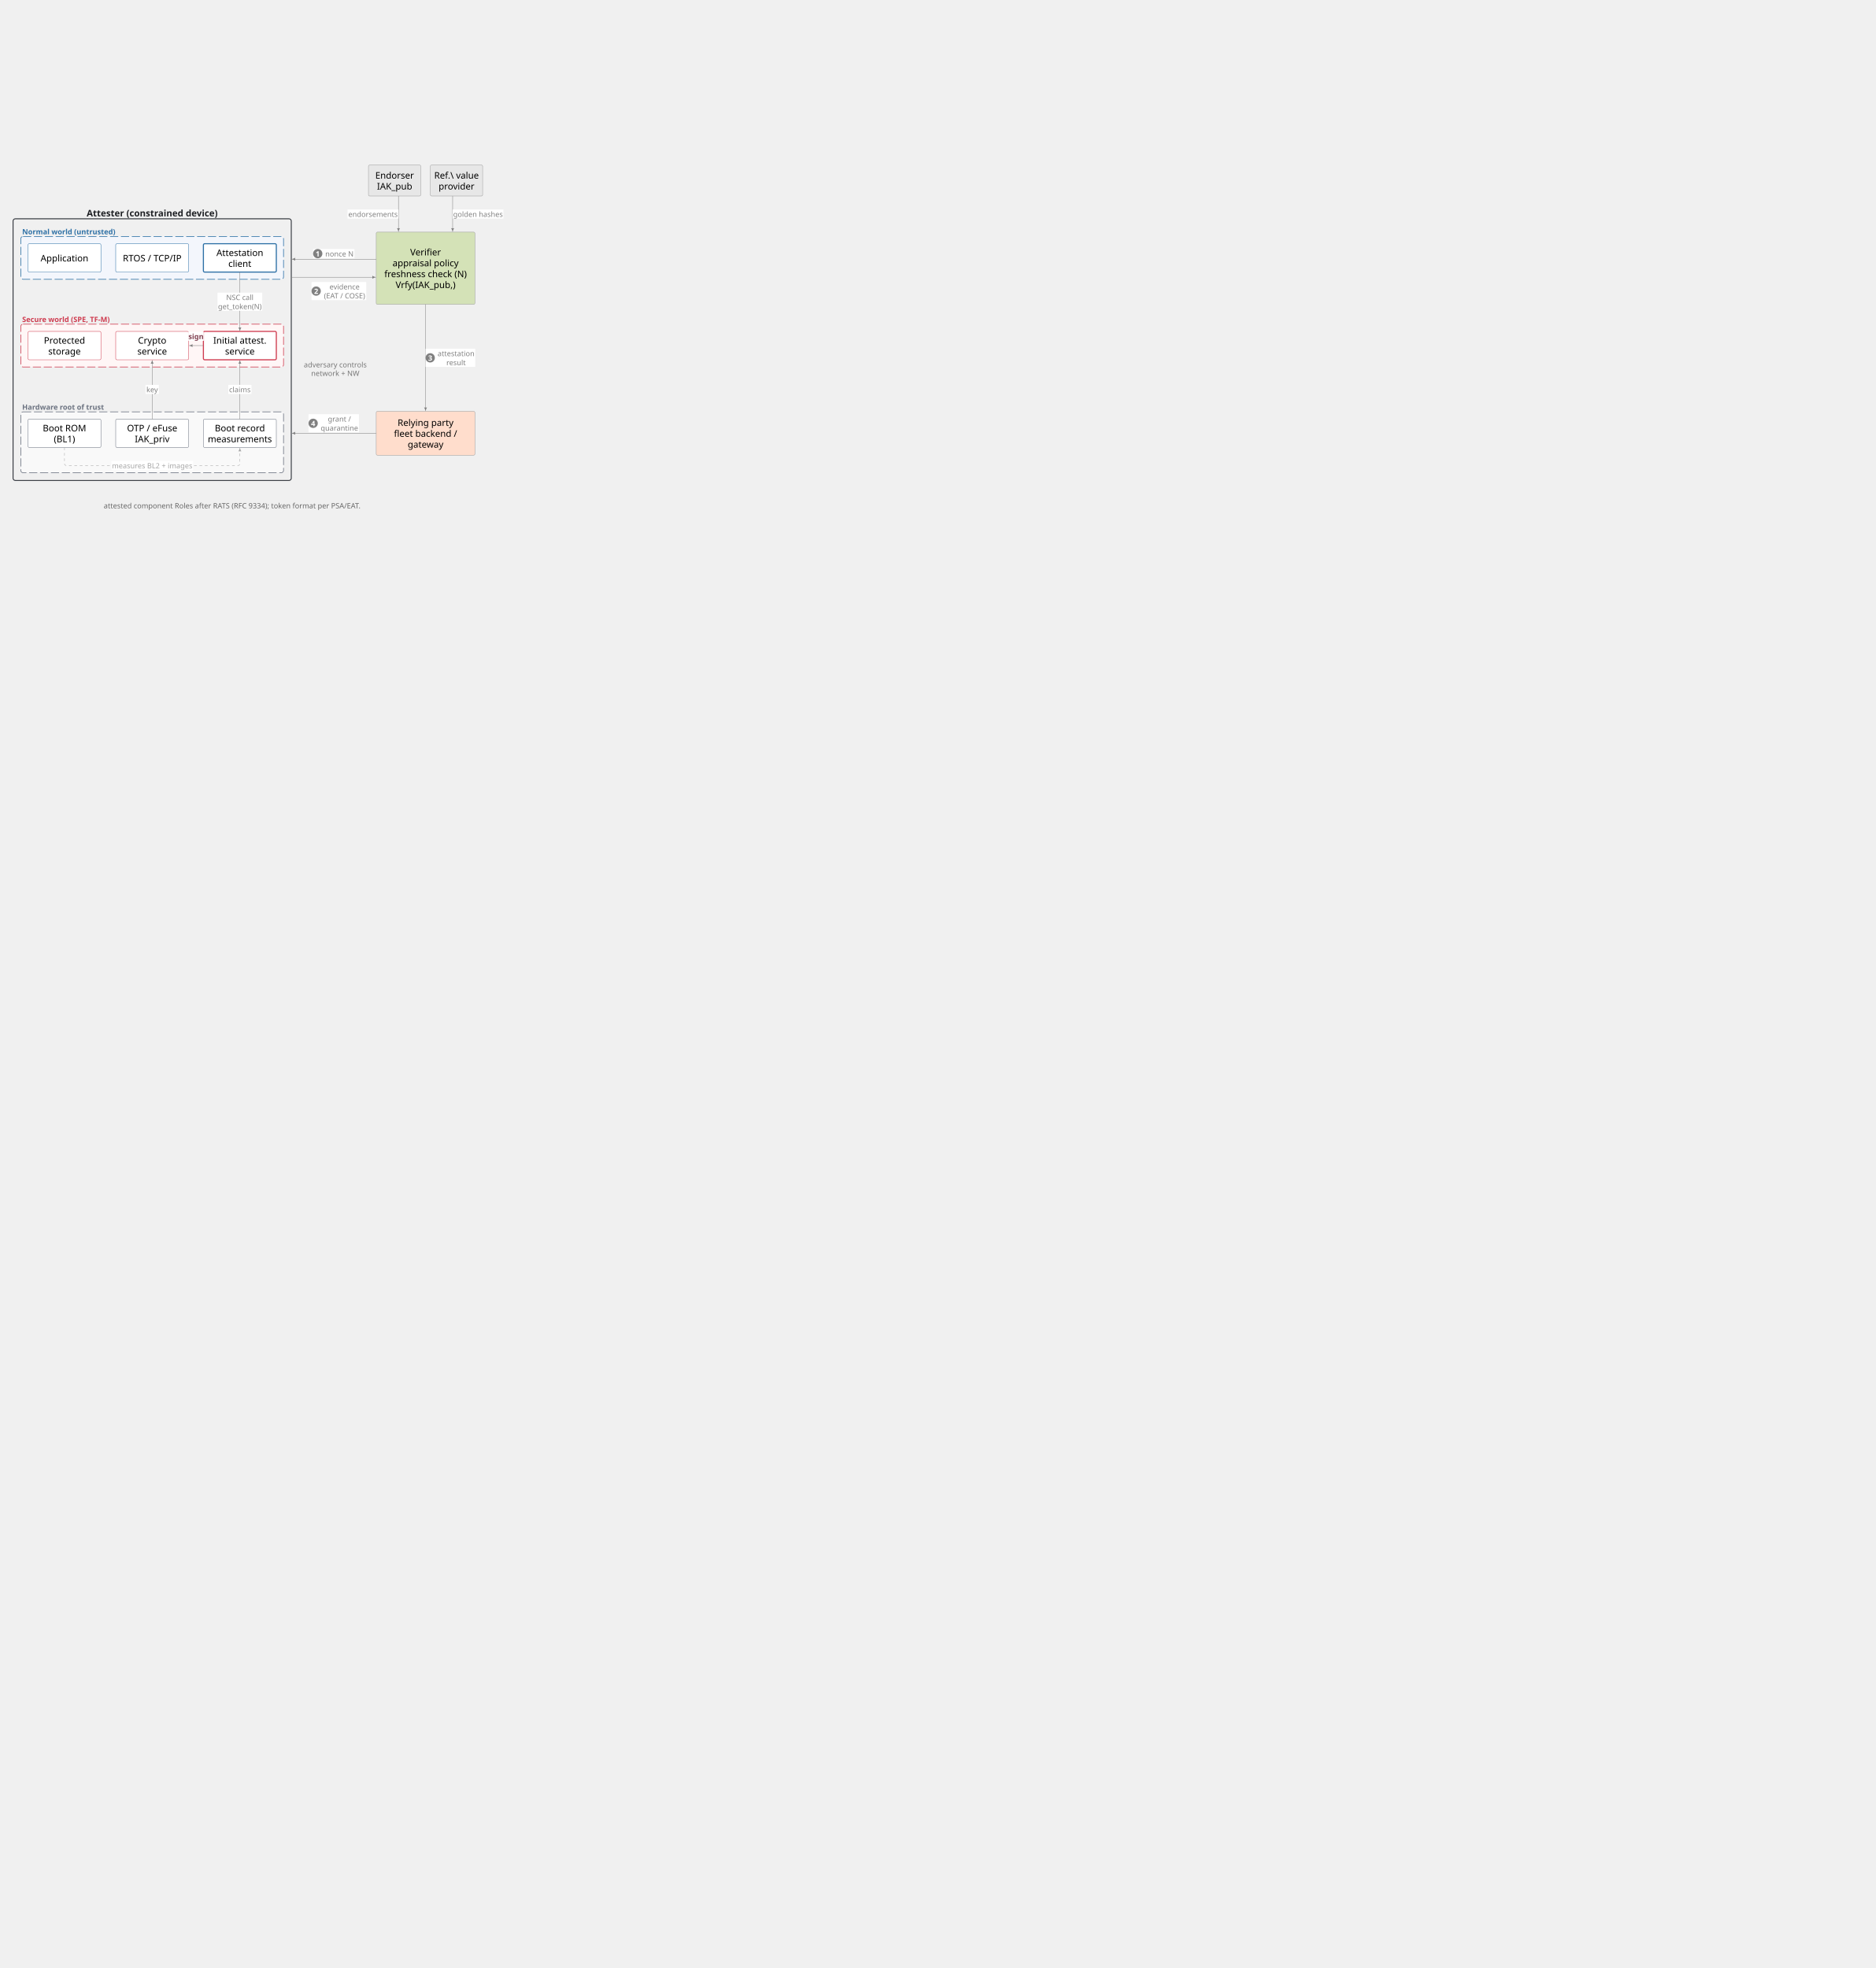
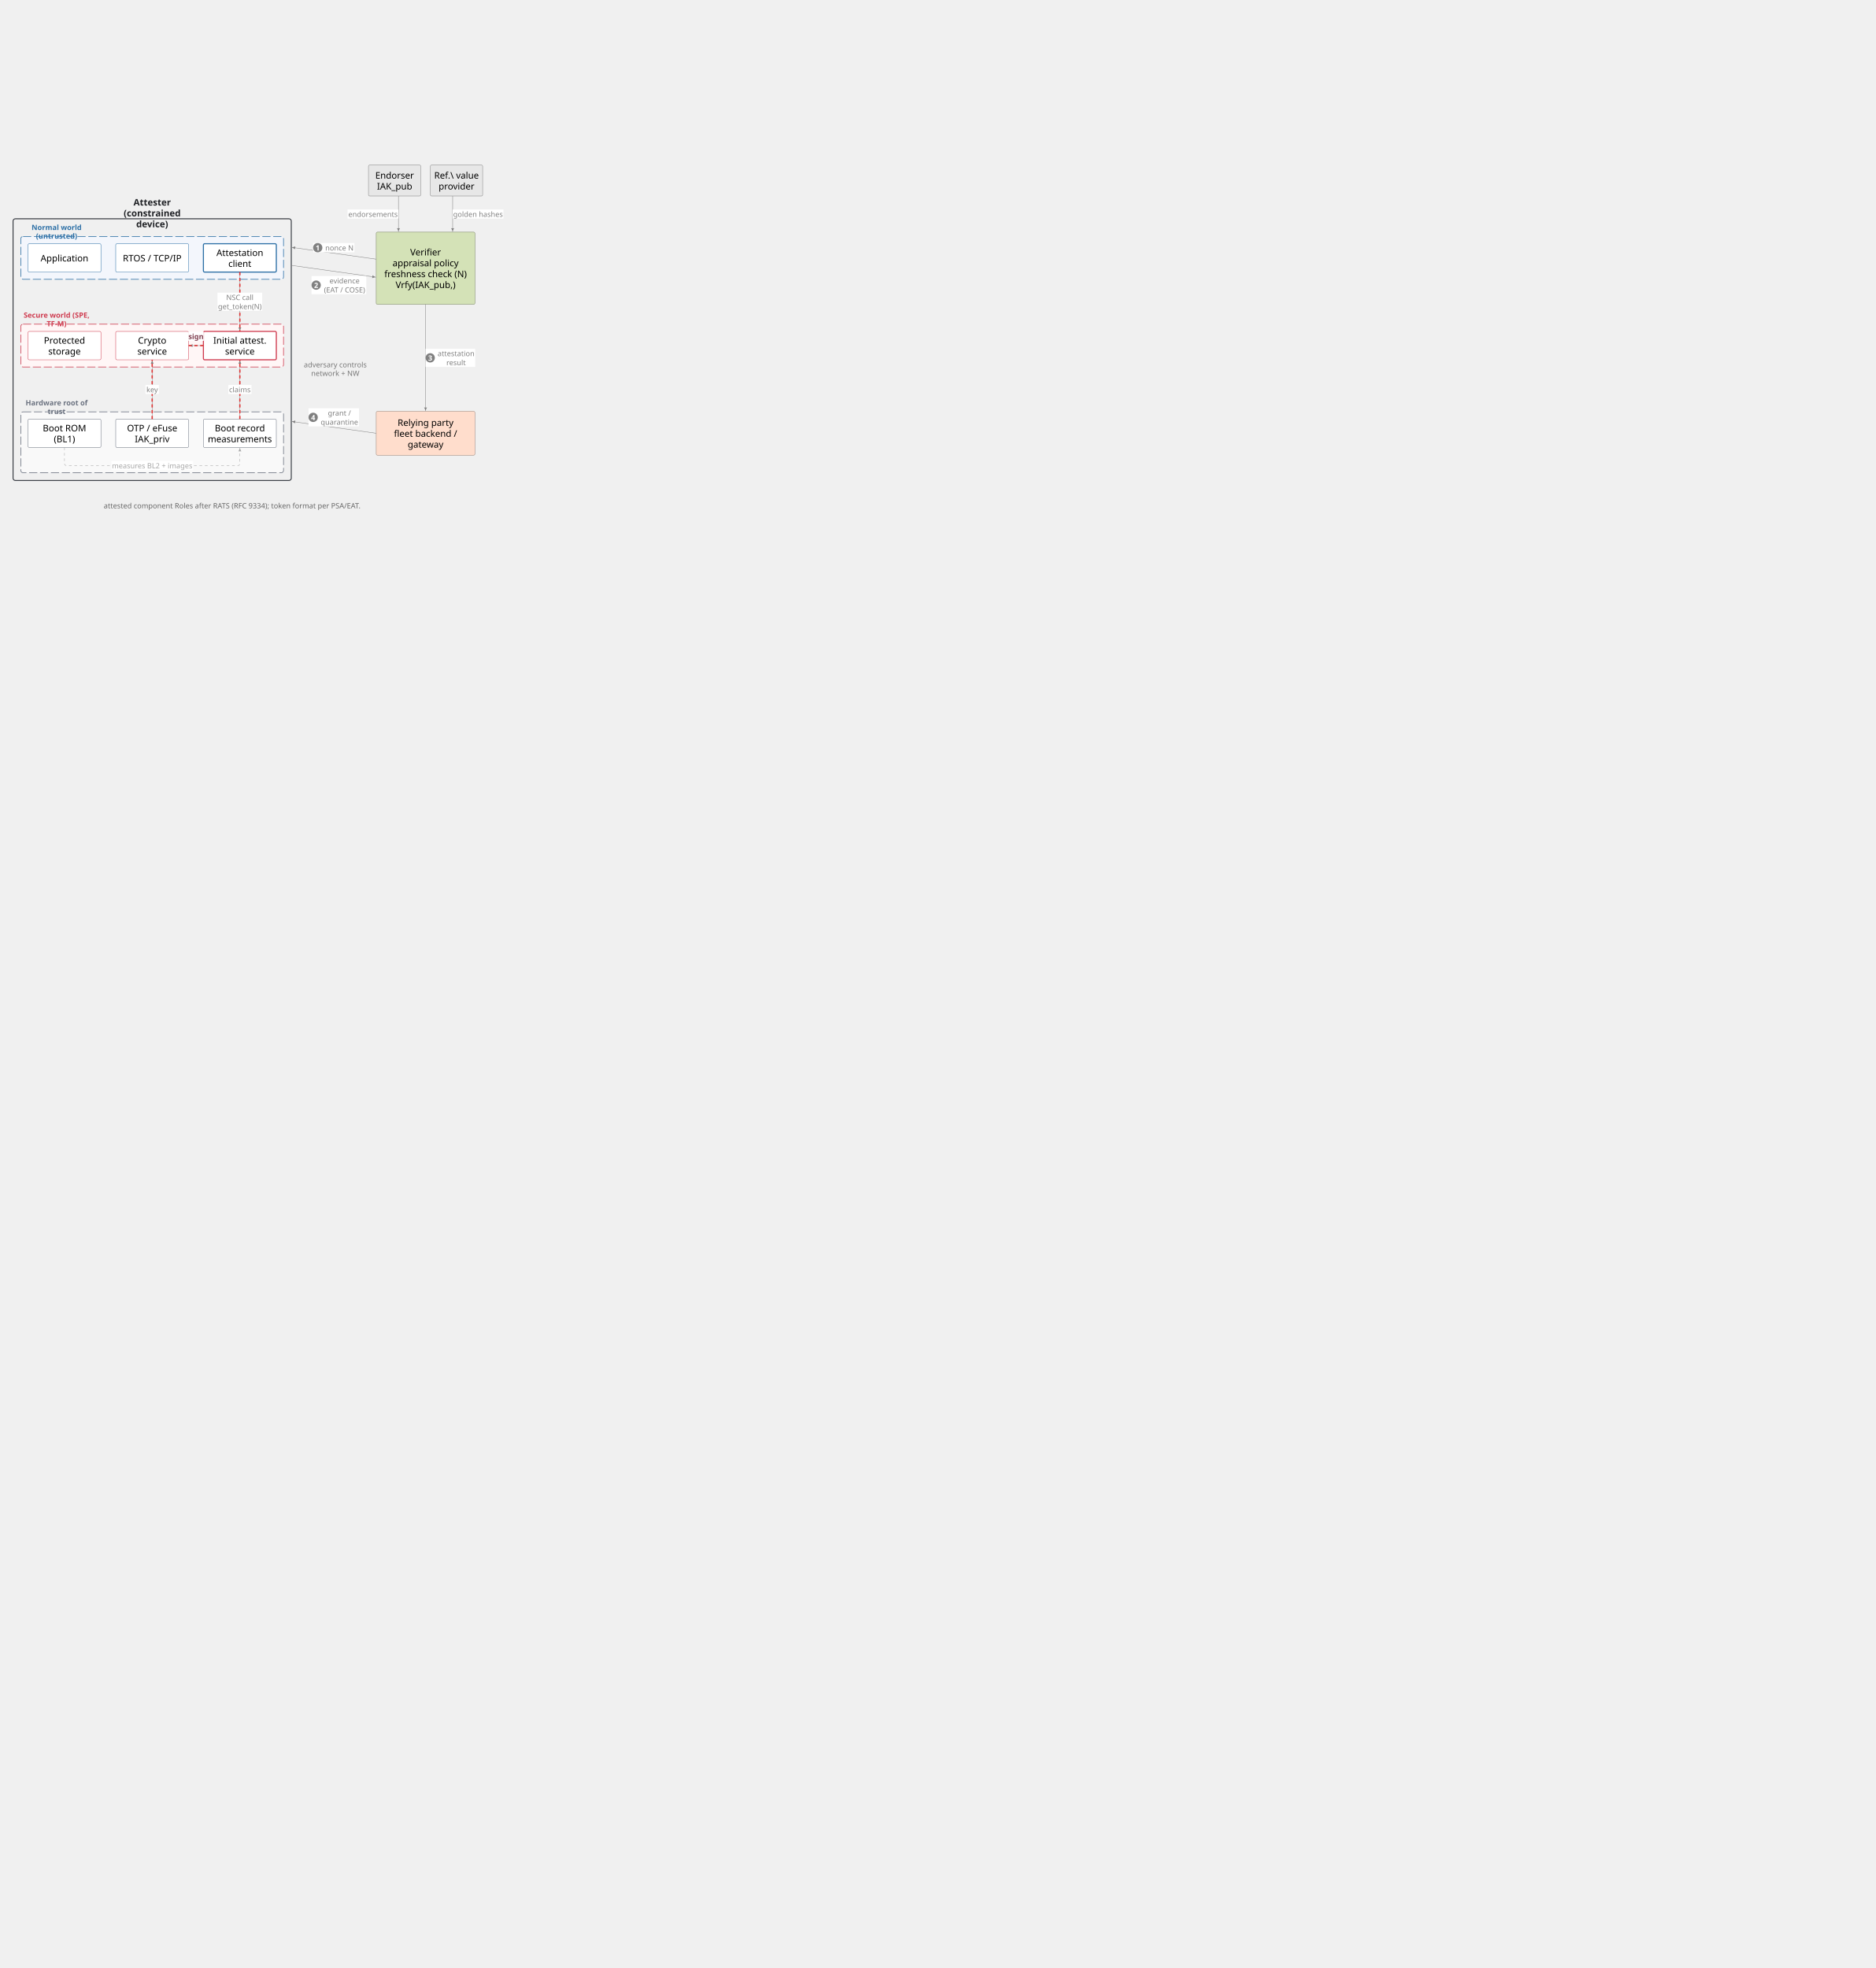
<svg id="canvas">
  <g class="grid" />
  <g class="view" transform="translate(100,400) scale(4)">
+     <g />
    <g>
      <g fill-opacity="1" stroke-opacity="1">
-         <rect data-group="att" x="-19.934" y="-15.166" width="107.868" height="101.466" rx="0.879" fill="none" stroke="#30343B" stroke-width="0.351" stroke-linecap="butt" stroke-dasharray="none" class="group-frame" pointer-events="all" />
-         <text x="34" y="-17.451" text-anchor="middle" dominant-baseline="central" font-size="3.515" font-family="Sakuga Sans" fill="#1D1F23" pointer-events="none" font-weight="bold" font-style="normal">Attester (constrained device)</text>
-         <rect data-label="{&quot;group&quot;:&quot;att&quot;}" x="10.093" y="-19.735" width="47.813" height="4.569" fill="transparent" stroke="none" class="attached-label" />
-       </g>
-       <g fill-opacity="1" stroke-opacity="1">
-         <rect data-group="hw" x="-16.934" y="59.7" width="101.868" height="23.6" rx="0.879" fill="rgb(249,249,249)" stroke="#6B7280" stroke-width="0.246" stroke-linecap="butt" stroke-dasharray="3.163 1.054" class="group-frame" pointer-events="all" />
-         <text x="-16.407" y="57.767" text-anchor="start" dominant-baseline="central" font-size="2.812" font-family="Sakuga Sans" fill="#6B7280" pointer-events="none" font-weight="bold" font-style="normal">Hardware root of trust</text>
-         <rect data-label="{&quot;group&quot;:&quot;hw&quot;}" x="-16.407" y="55.834" width="30.618" height="3.866" fill="transparent" stroke="none" class="attached-label" />
-       </g>
-       <g fill-opacity="1" stroke-opacity="1">
-         <rect data-group="sw" x="-16.934" y="25.7" width="101.868" height="16.6" rx="0.879" fill="rgb(255,246,246)" stroke="#CF3C50" stroke-width="0.246" stroke-linecap="butt" stroke-dasharray="3.163 1.054" class="group-frame" pointer-events="all" />
-         <text x="-16.407" y="23.767" text-anchor="start" dominant-baseline="central" font-size="2.812" font-family="Sakuga Sans" fill="#CF3C50" pointer-events="none" font-weight="bold" font-style="normal">Secure world (SPE, TF-M)</text>
-         <rect data-label="{&quot;group&quot;:&quot;sw&quot;}" x="-16.407" y="21.834" width="33.225" height="3.866" fill="transparent" stroke="none" class="attached-label" />
-       </g>
-       <g fill-opacity="1" stroke-opacity="1">
-         <rect data-group="nw" x="-16.934" y="-8.3" width="101.868" height="16.6" rx="0.879" fill="rgb(243,246,252)" stroke="#2D70A6" stroke-width="0.246" stroke-linecap="butt" stroke-dasharray="3.163 1.054" class="group-frame" pointer-events="all" />
-         <text x="-16.407" y="-10.233" text-anchor="start" dominant-baseline="central" font-size="2.812" font-family="Sakuga Sans" fill="#2D70A6" pointer-events="none" font-weight="bold" font-style="normal">Normal world (untrusted)</text>
-         <rect data-label="{&quot;group&quot;:&quot;nw&quot;}" x="-16.407" y="-12.166" width="34.454" height="3.866" fill="transparent" stroke="none" class="attached-label" />
-       </g>
-     </g>
-     <g>
+         <rect data-node="att-background" fill="none" stroke="#30343B" stroke-dasharray="none" stroke-width="0.351" class="node" x="-19.934" y="-15.166" width="107.868" height="101.466" rx="0.879" ry="0.879" />
+         <text data-text="att-background-title" data-parent="att-background" x="34" y="35.567" text-anchor="middle" dominant-baseline="central" font-size="3.515" font-family="Sakuga Sans" fill="#000" pointer-events="auto" font-weight="normal" font-style="normal" />
+       </g>
+       <g fill-opacity="1" stroke-opacity="1">
+         <rect data-node="att-label" x="20.648" y="-24.392" width="26.703" height="13.883" fill="transparent" />
+         <rect data-node="att-label" fill="none" stroke="none" stroke-dasharray="none" stroke-width="0.158" class="node" x="20.648" y="-24.392" width="26.703" height="13.883" rx="0" ry="0" />
+         <text x="34" y="-21.668" text-anchor="middle" dominant-baseline="central" font-size="3.515" font-family="Sakuga Sans" fill="#1D1F23" pointer-events="none" font-weight="bold" font-style="normal">Attester</text>
+         <text x="34" y="-17.451" text-anchor="middle" dominant-baseline="central" font-size="3.515" font-family="Sakuga Sans" fill="#1D1F23" pointer-events="none" font-weight="bold" font-style="normal">(constrained</text>
+         <text x="34" y="-13.233" text-anchor="middle" dominant-baseline="central" font-size="3.515" font-family="Sakuga Sans" fill="#1D1F23" pointer-events="none" font-weight="bold" font-style="normal">device)</text>
+       </g>
+       <g fill-opacity="1" stroke-opacity="1">
+         <rect data-node="nw-background" fill="#F3F6FC" stroke="#2D70A6" stroke-dasharray="3.163 1.054" stroke-width="0.246" class="node" x="-16.934" y="-8.3" width="101.868" height="16.6" rx="0.879" ry="0.879" />
+         <text data-text="nw-background-title" data-parent="nw-background" x="34" y="0" text-anchor="middle" dominant-baseline="central" font-size="3.515" font-family="Sakuga Sans" fill="#000" pointer-events="auto" font-weight="normal" font-style="normal" />
+       </g>
+       <g fill-opacity="1" stroke-opacity="1">
+         <rect data-node="nw-label" x="-16.407" y="-14.099" width="26.703" height="7.732" fill="transparent" />
+         <rect data-node="nw-label" fill="none" stroke="none" stroke-dasharray="none" stroke-width="0.158" class="node" x="-16.407" y="-14.099" width="26.703" height="7.732" rx="0" ry="0" />
+         <text x="-3.055" y="-11.902" text-anchor="middle" dominant-baseline="central" font-size="2.812" font-family="Sakuga Sans" fill="#2D70A6" pointer-events="none" font-weight="bold" font-style="normal">Normal world</text>
+         <text x="-3.055" y="-8.564" text-anchor="middle" dominant-baseline="central" font-size="2.812" font-family="Sakuga Sans" fill="#2D70A6" pointer-events="none" font-weight="bold" font-style="normal">(untrusted)</text>
+       </g>
+       <g fill-opacity="1" stroke-opacity="1">
+         <rect data-node="sw-background" fill="#FFF6F6" stroke="#CF3C50" stroke-dasharray="3.163 1.054" stroke-width="0.246" class="node" x="-16.934" y="25.7" width="101.868" height="16.6" rx="0.879" ry="0.879" />
+         <text data-text="sw-background-title" data-parent="sw-background" x="34" y="34" text-anchor="middle" dominant-baseline="central" font-size="3.515" font-family="Sakuga Sans" fill="#000" pointer-events="auto" font-weight="normal" font-style="normal" />
+       </g>
+       <g fill-opacity="1" stroke-opacity="1">
+         <rect data-node="sw-label" x="-16.407" y="19.901" width="26.703" height="7.732" fill="transparent" />
+         <rect data-node="sw-label" fill="none" stroke="none" stroke-dasharray="none" stroke-width="0.158" class="node" x="-16.407" y="19.901" width="26.703" height="7.732" rx="0" ry="0" />
+         <text x="-3.055" y="22.098" text-anchor="middle" dominant-baseline="central" font-size="2.812" font-family="Sakuga Sans" fill="#CF3C50" pointer-events="none" font-weight="bold" font-style="normal">Secure world (SPE,</text>
+         <text x="-3.055" y="25.436" text-anchor="middle" dominant-baseline="central" font-size="2.812" font-family="Sakuga Sans" fill="#CF3C50" pointer-events="none" font-weight="bold" font-style="normal">TF-M)</text>
+       </g>
+       <g fill-opacity="1" stroke-opacity="1">
+         <rect data-node="hw-background" fill="#F9F9F9" stroke="#6B7280" stroke-dasharray="3.163 1.054" stroke-width="0.246" class="node" x="-16.934" y="59.7" width="101.868" height="23.6" rx="0.879" ry="0.879" />
+         <text data-text="hw-background-title" data-parent="hw-background" x="34" y="71.5" text-anchor="middle" dominant-baseline="central" font-size="3.515" font-family="Sakuga Sans" fill="#000" pointer-events="auto" font-weight="normal" font-style="normal" />
+       </g>
+       <g fill-opacity="1" stroke-opacity="1">
+         <rect data-node="hw-label" x="-16.407" y="53.901" width="26.703" height="7.732" fill="transparent" />
+         <rect data-node="hw-label" fill="none" stroke="none" stroke-dasharray="none" stroke-width="0.158" class="node" x="-16.407" y="53.901" width="26.703" height="7.732" rx="0" ry="0" />
+         <text x="-3.055" y="56.097" text-anchor="middle" dominant-baseline="central" font-size="2.812" font-family="Sakuga Sans" fill="#6B7280" pointer-events="none" font-weight="bold" font-style="normal">Hardware root of</text>
+         <text x="-3.055" y="59.436" text-anchor="middle" dominant-baseline="central" font-size="2.812" font-family="Sakuga Sans" fill="#6B7280" pointer-events="none" font-weight="bold" font-style="normal">trust</text>
+       </g>
      <g fill-opacity="1" stroke-opacity="1">
        <rect data-node="app" fill="rgb(255,255,255)" stroke="#2D70A6" stroke-dasharray="none" stroke-width="0.158" class="node" x="-14.134" y="-5.5" width="28.267" height="11" rx="0.492" ry="0.492" />
        <text data-text="app-title" data-parent="app" x="0" y="0" text-anchor="middle" dominant-baseline="central" font-size="3.515" font-family="Sakuga Sans" fill="#000" pointer-events="auto" font-weight="normal" font-style="normal">Application</text>
      </g>
      <g fill-opacity="1" stroke-opacity="1">
        <rect data-node="rtos" fill="rgb(255,255,255)" stroke="#2D70A6" stroke-dasharray="none" stroke-width="0.158" class="node" x="19.866" y="-5.5" width="28.267" height="11" rx="0.492" ry="0.492" />
        <text data-text="rtos-title" data-parent="rtos" x="34" y="0" text-anchor="middle" dominant-baseline="central" font-size="3.515" font-family="Sakuga Sans" fill="#000" pointer-events="auto" font-weight="normal" font-style="normal">RTOS / TCP/IP</text>
      </g>
      <g fill-opacity="1" stroke-opacity="1">
        <rect data-node="client" fill="rgb(255,255,255)" stroke="#2D70A6" stroke-dasharray="none" stroke-width="0.422" class="node" x="53.866" y="-5.5" width="28.267" height="11" rx="0.492" ry="0.492" />
        <text data-text="client-title" data-parent="client" x="68" y="-2.109" text-anchor="middle" dominant-baseline="central" font-size="3.515" font-family="Sakuga Sans" fill="#000" pointer-events="auto" font-weight="normal" font-style="normal">Attestation</text>
        <text data-text="client-title" data-parent="client" x="68" y="2.109" text-anchor="middle" dominant-baseline="central" font-size="3.515" font-family="Sakuga Sans" fill="#000" pointer-events="auto" font-weight="normal" font-style="normal">client</text>
      </g>
      <g fill-opacity="1" stroke-opacity="1">
        <rect data-node="store" fill="rgb(255,255,255)" stroke="#CF3C50" stroke-dasharray="none" stroke-width="0.158" class="node" x="-14.134" y="28.5" width="28.267" height="11" rx="0.492" ry="0.492" />
        <text data-text="store-title" data-parent="store" x="0" y="31.891" text-anchor="middle" dominant-baseline="central" font-size="3.515" font-family="Sakuga Sans" fill="#000" pointer-events="auto" font-weight="normal" font-style="normal">Protected</text>
        <text data-text="store-title" data-parent="store" x="0" y="36.109" text-anchor="middle" dominant-baseline="central" font-size="3.515" font-family="Sakuga Sans" fill="#000" pointer-events="auto" font-weight="normal" font-style="normal">storage</text>
      </g>
      <g fill-opacity="1" stroke-opacity="1">
        <rect data-node="crypto" fill="rgb(255,255,255)" stroke="#CF3C50" stroke-dasharray="none" stroke-width="0.158" class="node" x="19.866" y="28.5" width="28.267" height="11" rx="0.492" ry="0.492" />
        <text data-text="crypto-title" data-parent="crypto" x="34" y="31.891" text-anchor="middle" dominant-baseline="central" font-size="3.515" font-family="Sakuga Sans" fill="#000" pointer-events="auto" font-weight="normal" font-style="normal">Crypto</text>
        <text data-text="crypto-title" data-parent="crypto" x="34" y="36.109" text-anchor="middle" dominant-baseline="central" font-size="3.515" font-family="Sakuga Sans" fill="#000" pointer-events="auto" font-weight="normal" font-style="normal">service</text>
      </g>
      <g fill-opacity="1" stroke-opacity="1">
        <rect data-node="ias" fill="rgb(255,255,255)" stroke="#CF3C50" stroke-dasharray="none" stroke-width="0.422" class="node" x="53.866" y="28.5" width="28.267" height="11" rx="0.492" ry="0.492" />
        <text data-text="ias-title" data-parent="ias" x="68" y="31.891" text-anchor="middle" dominant-baseline="central" font-size="3.515" font-family="Sakuga Sans" fill="#000" pointer-events="auto" font-weight="normal" font-style="normal">Initial attest.</text>
        <text data-text="ias-title" data-parent="ias" x="68" y="36.109" text-anchor="middle" dominant-baseline="central" font-size="3.515" font-family="Sakuga Sans" fill="#000" pointer-events="auto" font-weight="normal" font-style="normal">service</text>
      </g>
      <g fill-opacity="1" stroke-opacity="1">
        <rect data-node="bl1" fill="rgb(255,255,255)" stroke="#6B7280" stroke-dasharray="none" stroke-width="0.158" class="node" x="-14.134" y="62.5" width="28.267" height="11" rx="0.492" ry="0.492" />
        <text data-text="bl1-title" data-parent="bl1" x="0" y="65.891" text-anchor="middle" dominant-baseline="central" font-size="3.515" font-family="Sakuga Sans" fill="#000" pointer-events="auto" font-weight="normal" font-style="normal">Boot ROM</text>
        <text data-text="bl1-title" data-parent="bl1" x="0" y="70.109" text-anchor="middle" dominant-baseline="central" font-size="3.515" font-family="Sakuga Sans" fill="#000" pointer-events="auto" font-weight="normal" font-style="normal">(BL1)</text>
      </g>
      <g fill-opacity="1" stroke-opacity="1">
        <rect data-node="otp" fill="rgb(255,255,255)" stroke="#6B7280" stroke-dasharray="none" stroke-width="0.158" class="node" x="19.866" y="62.5" width="28.267" height="11" rx="0.492" ry="0.492" />
        <text data-text="otp-title" data-parent="otp" x="34" y="65.891" text-anchor="middle" dominant-baseline="central" font-size="3.515" font-family="Sakuga Sans" fill="#000" pointer-events="auto" font-weight="normal" font-style="normal">OTP / eFuse</text>
        <text data-text="otp-title" data-parent="otp" x="34" y="70.109" text-anchor="middle" dominant-baseline="central" font-size="3.515" font-family="Sakuga Sans" fill="#000" pointer-events="auto" font-weight="normal" font-style="normal">IAK_priv</text>
      </g>
      <g fill-opacity="1" stroke-opacity="1">
        <rect data-node="rec" fill="rgb(255,255,255)" stroke="#6B7280" stroke-dasharray="none" stroke-width="0.158" class="node" x="53.866" y="62.5" width="28.267" height="11" rx="0.492" ry="0.492" />
        <text data-text="rec-title" data-parent="rec" x="68" y="65.891" text-anchor="middle" dominant-baseline="central" font-size="3.515" font-family="Sakuga Sans" fill="#000" pointer-events="auto" font-weight="normal" font-style="normal">Boot record</text>
        <text data-text="rec-title" data-parent="rec" x="68" y="70.109" text-anchor="middle" dominant-baseline="central" font-size="3.515" font-family="Sakuga Sans" fill="#000" pointer-events="auto" font-weight="normal" font-style="normal">measurements</text>
      </g>
      <g fill-opacity="1" stroke-opacity="1">
-         <rect data-node="ver" fill="rgb(212,226,183)" stroke="#9E9E9E" stroke-dasharray="none" stroke-width="0.158" class="node" x="120.866" y="-10" width="38.267" height="28" rx="0.492" ry="0.492" />
+         <rect data-node="ver" fill="rgb(212,226,183)" stroke="#7A8566" stroke-dasharray="none" stroke-width="0.158" class="node" x="120.866" y="-10" width="38.267" height="28" rx="0.492" ry="0.492" />
        <text data-text="ver-title" data-parent="ver" x="140" y="-2.326" text-anchor="middle" dominant-baseline="central" font-size="3.515" font-family="Sakuga Sans" fill="#000" pointer-events="auto" font-weight="normal" font-style="normal">Verifier</text>
        <text data-text="ver-title" data-parent="ver" x="140" y="1.891" text-anchor="middle" dominant-baseline="central" font-size="3.515" font-family="Sakuga Sans" fill="#000" pointer-events="auto" font-weight="normal" font-style="normal">appraisal policy</text>
        <text data-text="ver-title" data-parent="ver" x="140" y="6.109" text-anchor="middle" dominant-baseline="central" font-size="3.515" font-family="Sakuga Sans" fill="#000" pointer-events="auto" font-weight="normal" font-style="normal">freshness check (N)</text>
        <text data-text="ver-title" data-parent="ver" x="140" y="10.326" text-anchor="middle" dominant-baseline="central" font-size="3.515" font-family="Sakuga Sans" fill="#000" pointer-events="auto" font-weight="normal" font-style="normal">Vrfy(IAK_pub,)</text>
      </g>
      <g fill-opacity="1" stroke-opacity="1">
-         <rect data-node="end" fill="rgb(231,231,231)" stroke="#9E9E9E" stroke-dasharray="none" stroke-width="0.158" class="node" x="117.866" y="-36" width="20.267" height="12" rx="0.492" ry="0.492" />
+         <rect data-node="end" fill="rgb(231,231,231)" stroke="#858585" stroke-dasharray="none" stroke-width="0.158" class="node" x="117.866" y="-36" width="20.267" height="12" rx="0.492" ry="0.492" />
        <text data-text="end-title" data-parent="end" x="128" y="-32.109" text-anchor="middle" dominant-baseline="central" font-size="3.515" font-family="Sakuga Sans" fill="#000" pointer-events="auto" font-weight="normal" font-style="normal">Endorser</text>
        <text data-text="end-title" data-parent="end" x="128" y="-27.891" text-anchor="middle" dominant-baseline="central" font-size="3.515" font-family="Sakuga Sans" fill="#000" pointer-events="auto" font-weight="normal" font-style="normal">IAK_pub</text>
      </g>
      <g fill-opacity="1" stroke-opacity="1">
-         <rect data-node="rvp" fill="rgb(231,231,231)" stroke="#9E9E9E" stroke-dasharray="none" stroke-width="0.158" class="node" x="141.866" y="-36" width="20.267" height="12" rx="0.492" ry="0.492" />
+         <rect data-node="rvp" fill="rgb(231,231,231)" stroke="#858585" stroke-dasharray="none" stroke-width="0.158" class="node" x="141.866" y="-36" width="20.267" height="12" rx="0.492" ry="0.492" />
        <text data-text="rvp-title" data-parent="rvp" x="152" y="-32.109" text-anchor="middle" dominant-baseline="central" font-size="3.515" font-family="Sakuga Sans" fill="#000" pointer-events="auto" font-weight="normal" font-style="normal">Ref.\ value</text>
        <text data-text="rvp-title" data-parent="rvp" x="152" y="-27.891" text-anchor="middle" dominant-baseline="central" font-size="3.515" font-family="Sakuga Sans" fill="#000" pointer-events="auto" font-weight="normal" font-style="normal">provider</text>
      </g>
      <g fill-opacity="1" stroke-opacity="1">
-         <rect data-node="rp" fill="rgb(255,221,204)" stroke="#9E9E9E" stroke-dasharray="none" stroke-width="0.158" class="node" x="120.866" y="59.5" width="38.267" height="17" rx="0.492" ry="0.492" />
+         <rect data-node="rp" fill="rgb(255,221,204)" stroke="#99857A" stroke-dasharray="none" stroke-width="0.158" class="node" x="120.866" y="59.5" width="38.267" height="17" rx="0.492" ry="0.492" />
        <text data-text="rp-title" data-parent="rp" x="140" y="63.782" text-anchor="middle" dominant-baseline="central" font-size="3.515" font-family="Sakuga Sans" fill="#000" pointer-events="auto" font-weight="normal" font-style="normal">Relying party</text>
        <text data-text="rp-title" data-parent="rp" x="140" y="68" text-anchor="middle" dominant-baseline="central" font-size="3.515" font-family="Sakuga Sans" fill="#000" pointer-events="auto" font-weight="normal" font-style="normal">fleet backend /</text>
        <text data-text="rp-title" data-parent="rp" x="140" y="72.218" text-anchor="middle" dominant-baseline="central" font-size="3.515" font-family="Sakuga Sans" fill="#000" pointer-events="auto" font-weight="normal" font-style="normal">gateway</text>
      </g>
      <g fill-opacity="1" stroke-opacity="1">
        <rect data-node="note" x="89.866" y="38.615" width="30.267" height="8.769" fill="transparent" />
        <rect data-node="note" fill="none" stroke="none" stroke-dasharray="none" stroke-width="0.158" class="node" x="89.866" y="38.615" width="30.267" height="8.769" rx="0" ry="0" />
        <text x="105" y="41.331" text-anchor="middle" dominant-baseline="central" font-size="2.812" font-family="Sakuga Sans" fill="#777777" pointer-events="none" font-weight="normal" font-style="normal">adversary controls</text>
        <text x="105" y="44.669" text-anchor="middle" dominant-baseline="central" font-size="2.812" font-family="Sakuga Sans" fill="#777777" pointer-events="none" font-weight="normal" font-style="normal">network + NW</text>
      </g>
      <g fill-opacity="1" stroke-opacity="1">
        <rect data-node="foot" x="-18.634" y="92.92" width="167.268" height="6.16" fill="transparent" />
        <rect data-node="foot" fill="none" stroke="none" stroke-dasharray="none" stroke-width="0.158" class="node" x="-18.634" y="92.92" width="167.268" height="6.16" rx="0" ry="0" />
        <text x="65" y="96" text-anchor="middle" dominant-baseline="central" font-size="2.812" font-family="Sakuga Sans" fill="#666666" pointer-events="none" font-weight="normal" font-style="normal">attested component Roles after RATS (RFC 9334); token format per PSA/EAT.</text>
      </g>
    </g>
    <g>
      <g fill-opacity="1" stroke-opacity="1">
        <path d="M 68 28.5 Q 68.18 27.525 68.6 27 L 67.4 27 Q 67.82 27.525 68 28.5 Z" fill="#808080" />
        <path d="M 68 5.5 L 68 27.3" fill="none" stroke="#808080" stroke-width="0.158" stroke-linejoin="round" stroke-dasharray="none" />
+         <path d="M 68 5.5 L 68 28.5" fill="none" stroke="#d33" stroke-width="2" vector-effect="non-scaling-stroke" stroke-dasharray="5 4" pointer-events="none" />
        <path data-edge="0" d="M 68 5.5 L 68 28.5" fill="none" stroke="transparent" stroke-width="10" vector-effect="non-scaling-stroke" class="hit" />
        <rect x="59.336" y="13.485" width="17.327" height="7.029" fill="#fff" pointer-events="none" />
        <text x="68" y="15.243" text-anchor="middle" dominant-baseline="central" font-size="2.812" font-family="Sakuga Sans" fill="#808080" pointer-events="none" font-weight="normal" font-style="normal">NSC call</text>
        <text x="68" y="18.757" text-anchor="middle" dominant-baseline="central" font-size="2.812" font-family="Sakuga Sans" fill="#808080" pointer-events="none" font-weight="normal" font-style="normal">get_token(N)</text>
        <rect data-label="{&quot;index&quot;:0}" x="59.336" y="13.485" width="17.327" height="7.029" fill="transparent" class="attached-label" />
      </g>
      <g fill-opacity="1" stroke-opacity="1">
        <path d="M 48.134 34 Q 49.109 34.18 49.634 34.6 L 49.634 33.4 Q 49.109 33.82 48.134 34 Z" fill="#808080" />
        <path d="M 53.866 34 L 49.334 34" fill="none" stroke="#808080" stroke-width="0.158" stroke-linejoin="round" stroke-dasharray="none" />
+         <path d="M 53.866 34 L 48.134 34" fill="none" stroke="#d33" stroke-width="2" vector-effect="non-scaling-stroke" stroke-dasharray="5 4" pointer-events="none" />
        <path data-edge="1" d="M 53.866 34 L 48.134 34" fill="none" stroke="transparent" stroke-width="10" vector-effect="non-scaling-stroke" class="hit" />
        <rect x="47.989" y="28.634" width="6.021" height="3.515" fill="#fff" pointer-events="none" />
        <text x="51" y="30.391" text-anchor="middle" dominant-baseline="central" font-size="2.812" font-family="Sakuga Sans" fill="#804050" pointer-events="none" font-weight="bold" font-style="normal">sign</text>
        <rect data-label="{&quot;index&quot;:1}" x="47.989" y="28.634" width="6.021" height="3.515" fill="transparent" class="attached-label" />
      </g>
      <g fill-opacity="1" stroke-opacity="1">
        <path d="M 34 39.5 Q 33.82 40.475 33.4 41 L 34.6 41 Q 34.18 40.475 34 39.5 Z" fill="#808080" />
        <path d="M 34 62.5 L 34 40.7" fill="none" stroke="#808080" stroke-width="0.158" stroke-linejoin="round" stroke-dasharray="none" />
+         <path d="M 34 62.5 L 34 39.5" fill="none" stroke="#d33" stroke-width="2" vector-effect="non-scaling-stroke" stroke-dasharray="5 4" pointer-events="none" />
        <path data-edge="2" d="M 34 62.5 L 34 39.5" fill="none" stroke="transparent" stroke-width="10" vector-effect="non-scaling-stroke" class="hit" />
        <rect x="31.413" y="49.243" width="5.173" height="3.515" fill="#fff" pointer-events="none" />
        <text x="34" y="51" text-anchor="middle" dominant-baseline="central" font-size="2.812" font-family="Sakuga Sans" fill="#808080" pointer-events="none" font-weight="normal" font-style="normal">key</text>
        <rect data-label="{&quot;index&quot;:2}" x="31.413" y="49.243" width="5.173" height="3.515" fill="transparent" class="attached-label" />
      </g>
      <g fill-opacity="1" stroke-opacity="1">
        <path d="M 68 39.5 Q 67.82 40.475 67.4 41 L 68.6 41 Q 68.18 40.475 68 39.5 Z" fill="#808080" />
        <path d="M 68 62.5 L 68 40.7" fill="none" stroke="#808080" stroke-width="0.158" stroke-linejoin="round" stroke-dasharray="none" />
+         <path d="M 68 62.5 L 68 39.5" fill="none" stroke="#d33" stroke-width="2" vector-effect="non-scaling-stroke" stroke-dasharray="5 4" pointer-events="none" />
        <path data-edge="3" d="M 68 62.5 L 68 39.5" fill="none" stroke="transparent" stroke-width="10" vector-effect="non-scaling-stroke" class="hit" />
        <rect x="63.508" y="49.243" width="8.984" height="3.515" fill="#fff" pointer-events="none" />
        <text x="68" y="51" text-anchor="middle" dominant-baseline="central" font-size="2.812" font-family="Sakuga Sans" fill="#808080" pointer-events="none" font-weight="normal" font-style="normal">claims</text>
        <rect data-label="{&quot;index&quot;:3}" x="63.508" y="49.243" width="8.984" height="3.515" fill="transparent" class="attached-label" />
      </g>
      <g fill-opacity="1" stroke-opacity="1">
        <path d="M 68 73.5 Q 67.82 74.475 67.4 75 L 68.6 75 Q 68.18 74.475 68 73.5 Z" fill="#a6a6a6" />
        <path d="M 0 73.5 L 0 79.797 C 0 80.185 0.315 80.5 0.703 80.5 L 67.297 80.5 C 67.685 80.5 68 80.185 68 79.797 L 68 74.7" fill="none" stroke="#a6a6a6" stroke-width="0.158" stroke-linejoin="round" stroke-dasharray="1.054 1.054" />
        <path data-edge="4" d="M 0 73.5 L 0 79.797 C 0 80.185 0.315 80.5 0.703 80.5 L 67.297 80.5 C 67.685 80.5 68 80.185 68 79.797 L 68 73.5" fill="none" stroke="transparent" stroke-width="10" vector-effect="non-scaling-stroke" class="hit" />
        <rect x="18.185" y="78.743" width="31.63" height="3.515" fill="#fff" pointer-events="none" />
        <text x="34" y="80.5" text-anchor="middle" dominant-baseline="central" font-size="2.812" font-family="Sakuga Sans" fill="#a6a6a6" pointer-events="none" font-weight="normal" font-style="normal">measures BL2 + images</text>
        <rect data-label="{&quot;index&quot;:4}" x="18.185" y="78.743" width="31.63" height="3.515" fill="transparent" class="attached-label" />
      </g>
      <g fill-opacity="1" stroke-opacity="1">
        <path d="M 129.5 -10 Q 129.68 -10.975 130.1 -11.5 L 128.9 -11.5 Q 129.32 -10.975 129.5 -10 Z" fill="#808080" />
        <path d="M 129.5 -24 L 129.5 -11.2" fill="none" stroke="#808080" stroke-width="0.158" stroke-linejoin="round" stroke-dasharray="none" />
        <path data-edge="5" d="M 129.5 -24 L 129.5 -10" fill="none" stroke="transparent" stroke-width="10" vector-effect="non-scaling-stroke" class="hit" />
        <rect x="109.754" y="-18.757" width="19.746" height="3.515" fill="#fff" pointer-events="none" />
        <text x="119.627" y="-17" text-anchor="middle" dominant-baseline="central" font-size="2.812" font-family="Sakuga Sans" fill="#808080" pointer-events="none" font-weight="normal" font-style="normal">endorsements</text>
        <rect data-label="{&quot;index&quot;:5}" x="109.754" y="-18.757" width="19.746" height="3.515" fill="transparent" class="attached-label" />
      </g>
      <g fill-opacity="1" stroke-opacity="1">
        <path d="M 150.5 -10 Q 150.68 -10.975 151.1 -11.5 L 149.9 -11.5 Q 150.32 -10.975 150.5 -10 Z" fill="#808080" />
        <path d="M 150.5 -24 L 150.5 -11.2" fill="none" stroke="#808080" stroke-width="0.158" stroke-linejoin="round" stroke-dasharray="none" />
        <path data-edge="6" d="M 150.5 -24 L 150.5 -10" fill="none" stroke="transparent" stroke-width="10" vector-effect="non-scaling-stroke" class="hit" />
        <rect x="150.5" y="-18.757" width="19.684" height="3.515" fill="#fff" pointer-events="none" />
        <text x="160.342" y="-17" text-anchor="middle" dominant-baseline="central" font-size="2.812" font-family="Sakuga Sans" fill="#808080" pointer-events="none" font-weight="normal" font-style="normal">golden hashes</text>
        <rect data-label="{&quot;index&quot;:6}" x="150.5" y="-18.757" width="19.684" height="3.515" fill="transparent" class="attached-label" />
      </g>
      <g fill-opacity="1" stroke-opacity="1">
-         <path d="M 87.934 0.5 Q 88.909 0.68 89.434 1.1 L 89.434 -0.1 Q 88.909 0.32 87.934 0.5 Z" fill="#808080" />
-         <path d="M 120.866 0.5 L 89.134 0.5" fill="none" stroke="#808080" stroke-width="0.158" stroke-linejoin="round" stroke-dasharray="none" />
-         <path data-edge="7" d="M 120.866 0.5 L 87.934 0.5" fill="none" stroke="transparent" stroke-width="10" vector-effect="non-scaling-stroke" class="hit" />
-         <rect x="96.391" y="-3.451" width="16.019" height="3.6" fill="#fff" pointer-events="none" />
-         <text x="106.6" y="-1.651" text-anchor="middle" dominant-baseline="central" font-size="2.812" font-family="Sakuga Sans" fill="#808080" pointer-events="none" font-weight="normal" font-style="normal">nonce N</text>
-         <circle cx="98.191" cy="-1.651" r="1.8" fill="#808080" pointer-events="none" />
-         <text x="98.191" y="-1.651" text-anchor="middle" dominant-baseline="central" font-size="2.812" font-family="Sakuga Sans" fill="#fff" pointer-events="none" font-weight="bold" font-style="normal">1</text>
-         <rect data-label="{&quot;index&quot;:7}" x="96.391" y="-3.451" width="16.019" height="3.6" fill="transparent" class="attached-label" />
-       </g>
-       <g fill-opacity="1" stroke-opacity="1">
-         <path d="M 120.866 7.5 Q 119.891 7.32 119.366 6.9 L 119.366 8.1 Q 119.891 7.68 120.866 7.5 Z" fill="#808080" />
-         <path d="M 87.934 7.5 L 119.666 7.5" fill="none" stroke="#808080" stroke-width="0.158" stroke-linejoin="round" stroke-dasharray="none" />
-         <path data-edge="8" d="M 87.934 7.5 L 120.866 7.5" fill="none" stroke="transparent" stroke-width="10" vector-effect="non-scaling-stroke" class="hit" />
-         <rect x="95.786" y="9.351" width="21.229" height="7.029" fill="#fff" pointer-events="none" />
-         <text x="108.6" y="11.109" text-anchor="middle" dominant-baseline="central" font-size="2.812" font-family="Sakuga Sans" fill="#808080" pointer-events="none" font-weight="normal" font-style="normal">evidence</text>
-         <text x="108.6" y="14.623" text-anchor="middle" dominant-baseline="central" font-size="2.812" font-family="Sakuga Sans" fill="#808080" pointer-events="none" font-weight="normal" font-style="normal">(EAT / COSE)</text>
-         <circle cx="97.586" cy="12.866" r="1.8" fill="#808080" pointer-events="none" />
-         <text x="97.586" y="12.866" text-anchor="middle" dominant-baseline="central" font-size="2.812" font-family="Sakuga Sans" fill="#fff" pointer-events="none" font-weight="bold" font-style="normal">2</text>
-         <rect data-label="{&quot;index&quot;:8}" x="95.786" y="9.351" width="21.229" height="7.029" fill="transparent" class="attached-label" />
+         <path d="M 87.934 -4.113 Q 88.874 -3.799 89.336 -3.311 L 89.502 -4.499 Q 88.924 -4.156 87.934 -4.113 Z" fill="#808080" />
+         <path d="M 120.866 0.5 L 89.122 -3.946" fill="none" stroke="#808080" stroke-width="0.158" stroke-linejoin="round" stroke-dasharray="none" />
+         <path data-edge="7" d="M 120.866 0.5 L 87.934 -4.113" fill="none" stroke="transparent" stroke-width="10" vector-effect="non-scaling-stroke" class="hit" />
+         <rect x="96.391" y="-5.758" width="16.019" height="3.6" fill="#fff" pointer-events="none" />
+         <text x="106.6" y="-3.958" text-anchor="middle" dominant-baseline="central" font-size="2.812" font-family="Sakuga Sans" fill="#808080" pointer-events="none" font-weight="normal" font-style="normal">nonce N</text>
+         <circle cx="98.191" cy="-3.958" r="1.8" fill="#808080" pointer-events="none" />
+         <text x="98.191" y="-3.958" text-anchor="middle" dominant-baseline="central" font-size="2.812" font-family="Sakuga Sans" fill="#fff" pointer-events="none" font-weight="bold" font-style="normal">1</text>
+         <rect data-label="{&quot;index&quot;:7}" x="96.391" y="-5.758" width="16.019" height="3.6" fill="transparent" class="attached-label" />
+       </g>
+       <g fill-opacity="1" stroke-opacity="1">
+         <path d="M 120.866 7.5 Q 119.926 7.186 119.464 6.698 L 119.297 7.886 Q 119.876 7.543 120.866 7.5 Z" fill="#808080" />
+         <path d="M 87.934 2.887 L 119.678 7.333" fill="none" stroke="#808080" stroke-width="0.158" stroke-linejoin="round" stroke-dasharray="none" />
+         <path data-edge="8" d="M 87.934 2.887 L 120.866 7.5" fill="none" stroke="transparent" stroke-width="10" vector-effect="non-scaling-stroke" class="hit" />
+         <rect x="95.786" y="7.045" width="21.229" height="7.029" fill="#fff" pointer-events="none" />
+         <text x="108.6" y="8.802" text-anchor="middle" dominant-baseline="central" font-size="2.812" font-family="Sakuga Sans" fill="#808080" pointer-events="none" font-weight="normal" font-style="normal">evidence</text>
+         <text x="108.6" y="12.317" text-anchor="middle" dominant-baseline="central" font-size="2.812" font-family="Sakuga Sans" fill="#808080" pointer-events="none" font-weight="normal" font-style="normal">(EAT / COSE)</text>
+         <circle cx="97.586" cy="10.56" r="1.8" fill="#808080" pointer-events="none" />
+         <text x="97.586" y="10.56" text-anchor="middle" dominant-baseline="central" font-size="2.812" font-family="Sakuga Sans" fill="#fff" pointer-events="none" font-weight="bold" font-style="normal">2</text>
+         <rect data-label="{&quot;index&quot;:8}" x="95.786" y="7.045" width="21.229" height="7.029" fill="transparent" class="attached-label" />
      </g>
      <g fill-opacity="1" stroke-opacity="1">
        <path d="M 140 59.5 Q 140.18 58.525 140.6 58 L 139.4 58 Q 139.82 58.525 140 59.5 Z" fill="#808080" />
        <path d="M 140 18 L 140 58.3" fill="none" stroke="#808080" stroke-width="0.158" stroke-linejoin="round" stroke-dasharray="none" />
        <path data-edge="9" d="M 140 18 L 140 59.5" fill="none" stroke="transparent" stroke-width="10" vector-effect="non-scaling-stroke" class="hit" />
        <rect x="140" y="35.235" width="19.255" height="7.029" fill="#fff" pointer-events="none" />
        <text x="151.827" y="36.993" text-anchor="middle" dominant-baseline="central" font-size="2.812" font-family="Sakuga Sans" fill="#808080" pointer-events="none" font-weight="normal" font-style="normal">attestation</text>
        <text x="151.827" y="40.507" text-anchor="middle" dominant-baseline="central" font-size="2.812" font-family="Sakuga Sans" fill="#808080" pointer-events="none" font-weight="normal" font-style="normal">result</text>
        <circle cx="141.8" cy="38.75" r="1.8" fill="#808080" pointer-events="none" />
        <text x="141.8" y="38.75" text-anchor="middle" dominant-baseline="central" font-size="2.812" font-family="Sakuga Sans" fill="#fff" pointer-events="none" font-weight="bold" font-style="normal">3</text>
        <rect data-label="{&quot;index&quot;:9}" x="140" y="35.235" width="19.255" height="7.029" fill="transparent" class="attached-label" />
      </g>
      <g fill-opacity="1" stroke-opacity="1">
-         <path d="M 87.934 68 Q 88.909 68.18 89.434 68.6 L 89.434 67.4 Q 88.909 67.82 87.934 68 Z" fill="#808080" />
-         <path d="M 120.866 68 L 89.134 68" fill="none" stroke="#808080" stroke-width="0.158" stroke-linejoin="round" stroke-dasharray="none" />
-         <path data-edge="10" d="M 120.866 68 L 87.934 68" fill="none" stroke="transparent" stroke-width="10" vector-effect="non-scaling-stroke" class="hit" />
-         <rect x="94.62" y="60.619" width="19.559" height="7.029" fill="#fff" pointer-events="none" />
-         <text x="106.6" y="62.377" text-anchor="middle" dominant-baseline="central" font-size="2.812" font-family="Sakuga Sans" fill="#808080" pointer-events="none" font-weight="normal" font-style="normal">grant /</text>
-         <text x="106.6" y="65.891" text-anchor="middle" dominant-baseline="central" font-size="2.812" font-family="Sakuga Sans" fill="#808080" pointer-events="none" font-weight="normal" font-style="normal">quarantine</text>
-         <circle cx="96.42" cy="64.134" r="1.8" fill="#808080" pointer-events="none" />
-         <text x="96.42" y="64.134" text-anchor="middle" dominant-baseline="central" font-size="2.812" font-family="Sakuga Sans" fill="#fff" pointer-events="none" font-weight="bold" font-style="normal">4</text>
-         <rect data-label="{&quot;index&quot;:10}" x="94.62" y="60.619" width="19.559" height="7.029" fill="transparent" class="attached-label" />
+         <path d="M 87.934 63.387 Q 88.874 63.701 89.336 64.189 L 89.502 63.001 Q 88.924 63.344 87.934 63.387 Z" fill="#808080" />
+         <path d="M 120.866 68 L 89.122 63.554" fill="none" stroke="#808080" stroke-width="0.158" stroke-linejoin="round" stroke-dasharray="none" />
+         <path data-edge="10" d="M 120.866 68 L 87.934 63.387" fill="none" stroke="transparent" stroke-width="10" vector-effect="non-scaling-stroke" class="hit" />
+         <rect x="94.62" y="58.313" width="19.559" height="7.029" fill="#fff" pointer-events="none" />
+         <text x="106.6" y="60.07" text-anchor="middle" dominant-baseline="central" font-size="2.812" font-family="Sakuga Sans" fill="#808080" pointer-events="none" font-weight="normal" font-style="normal">grant /</text>
+         <text x="106.6" y="63.585" text-anchor="middle" dominant-baseline="central" font-size="2.812" font-family="Sakuga Sans" fill="#808080" pointer-events="none" font-weight="normal" font-style="normal">quarantine</text>
+         <circle cx="96.42" cy="61.828" r="1.8" fill="#808080" pointer-events="none" />
+         <text x="96.42" y="61.828" text-anchor="middle" dominant-baseline="central" font-size="2.812" font-family="Sakuga Sans" fill="#fff" pointer-events="none" font-weight="bold" font-style="normal">4</text>
+         <rect data-label="{&quot;index&quot;:10}" x="94.62" y="58.313" width="19.559" height="7.029" fill="transparent" class="attached-label" />
      </g>
    </g>
  </g>
  <g class="overlay" />
</svg>
